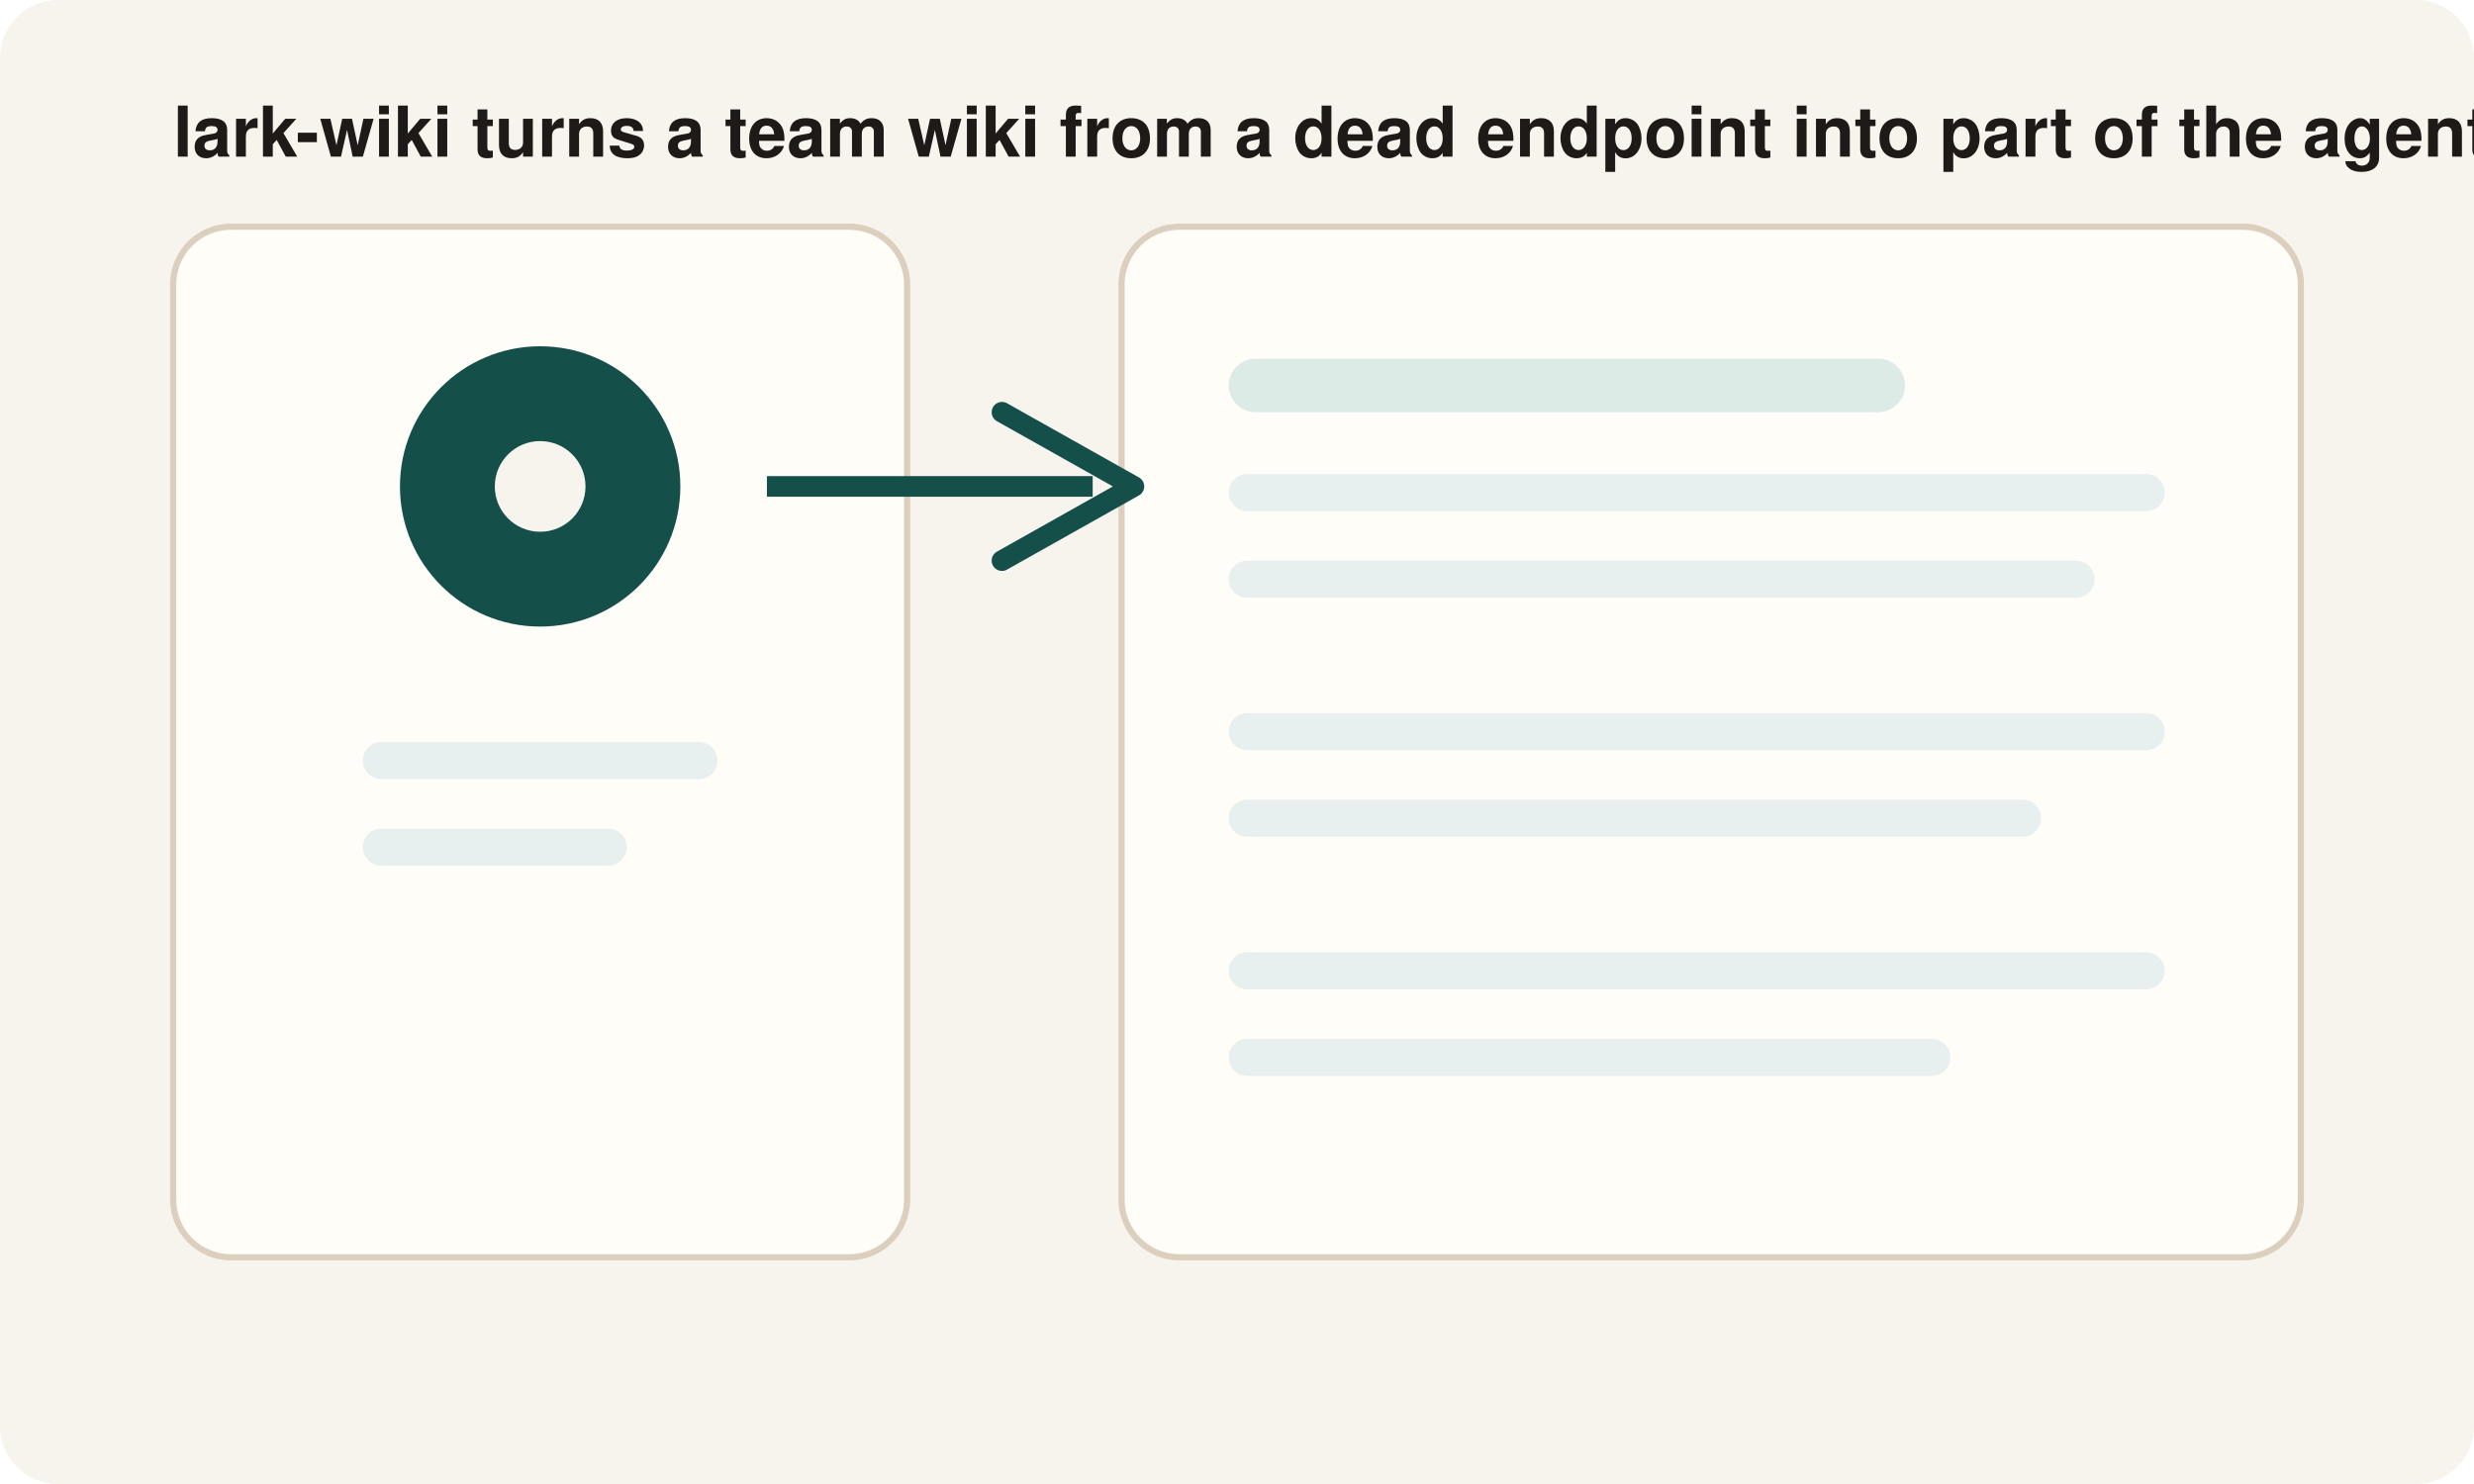
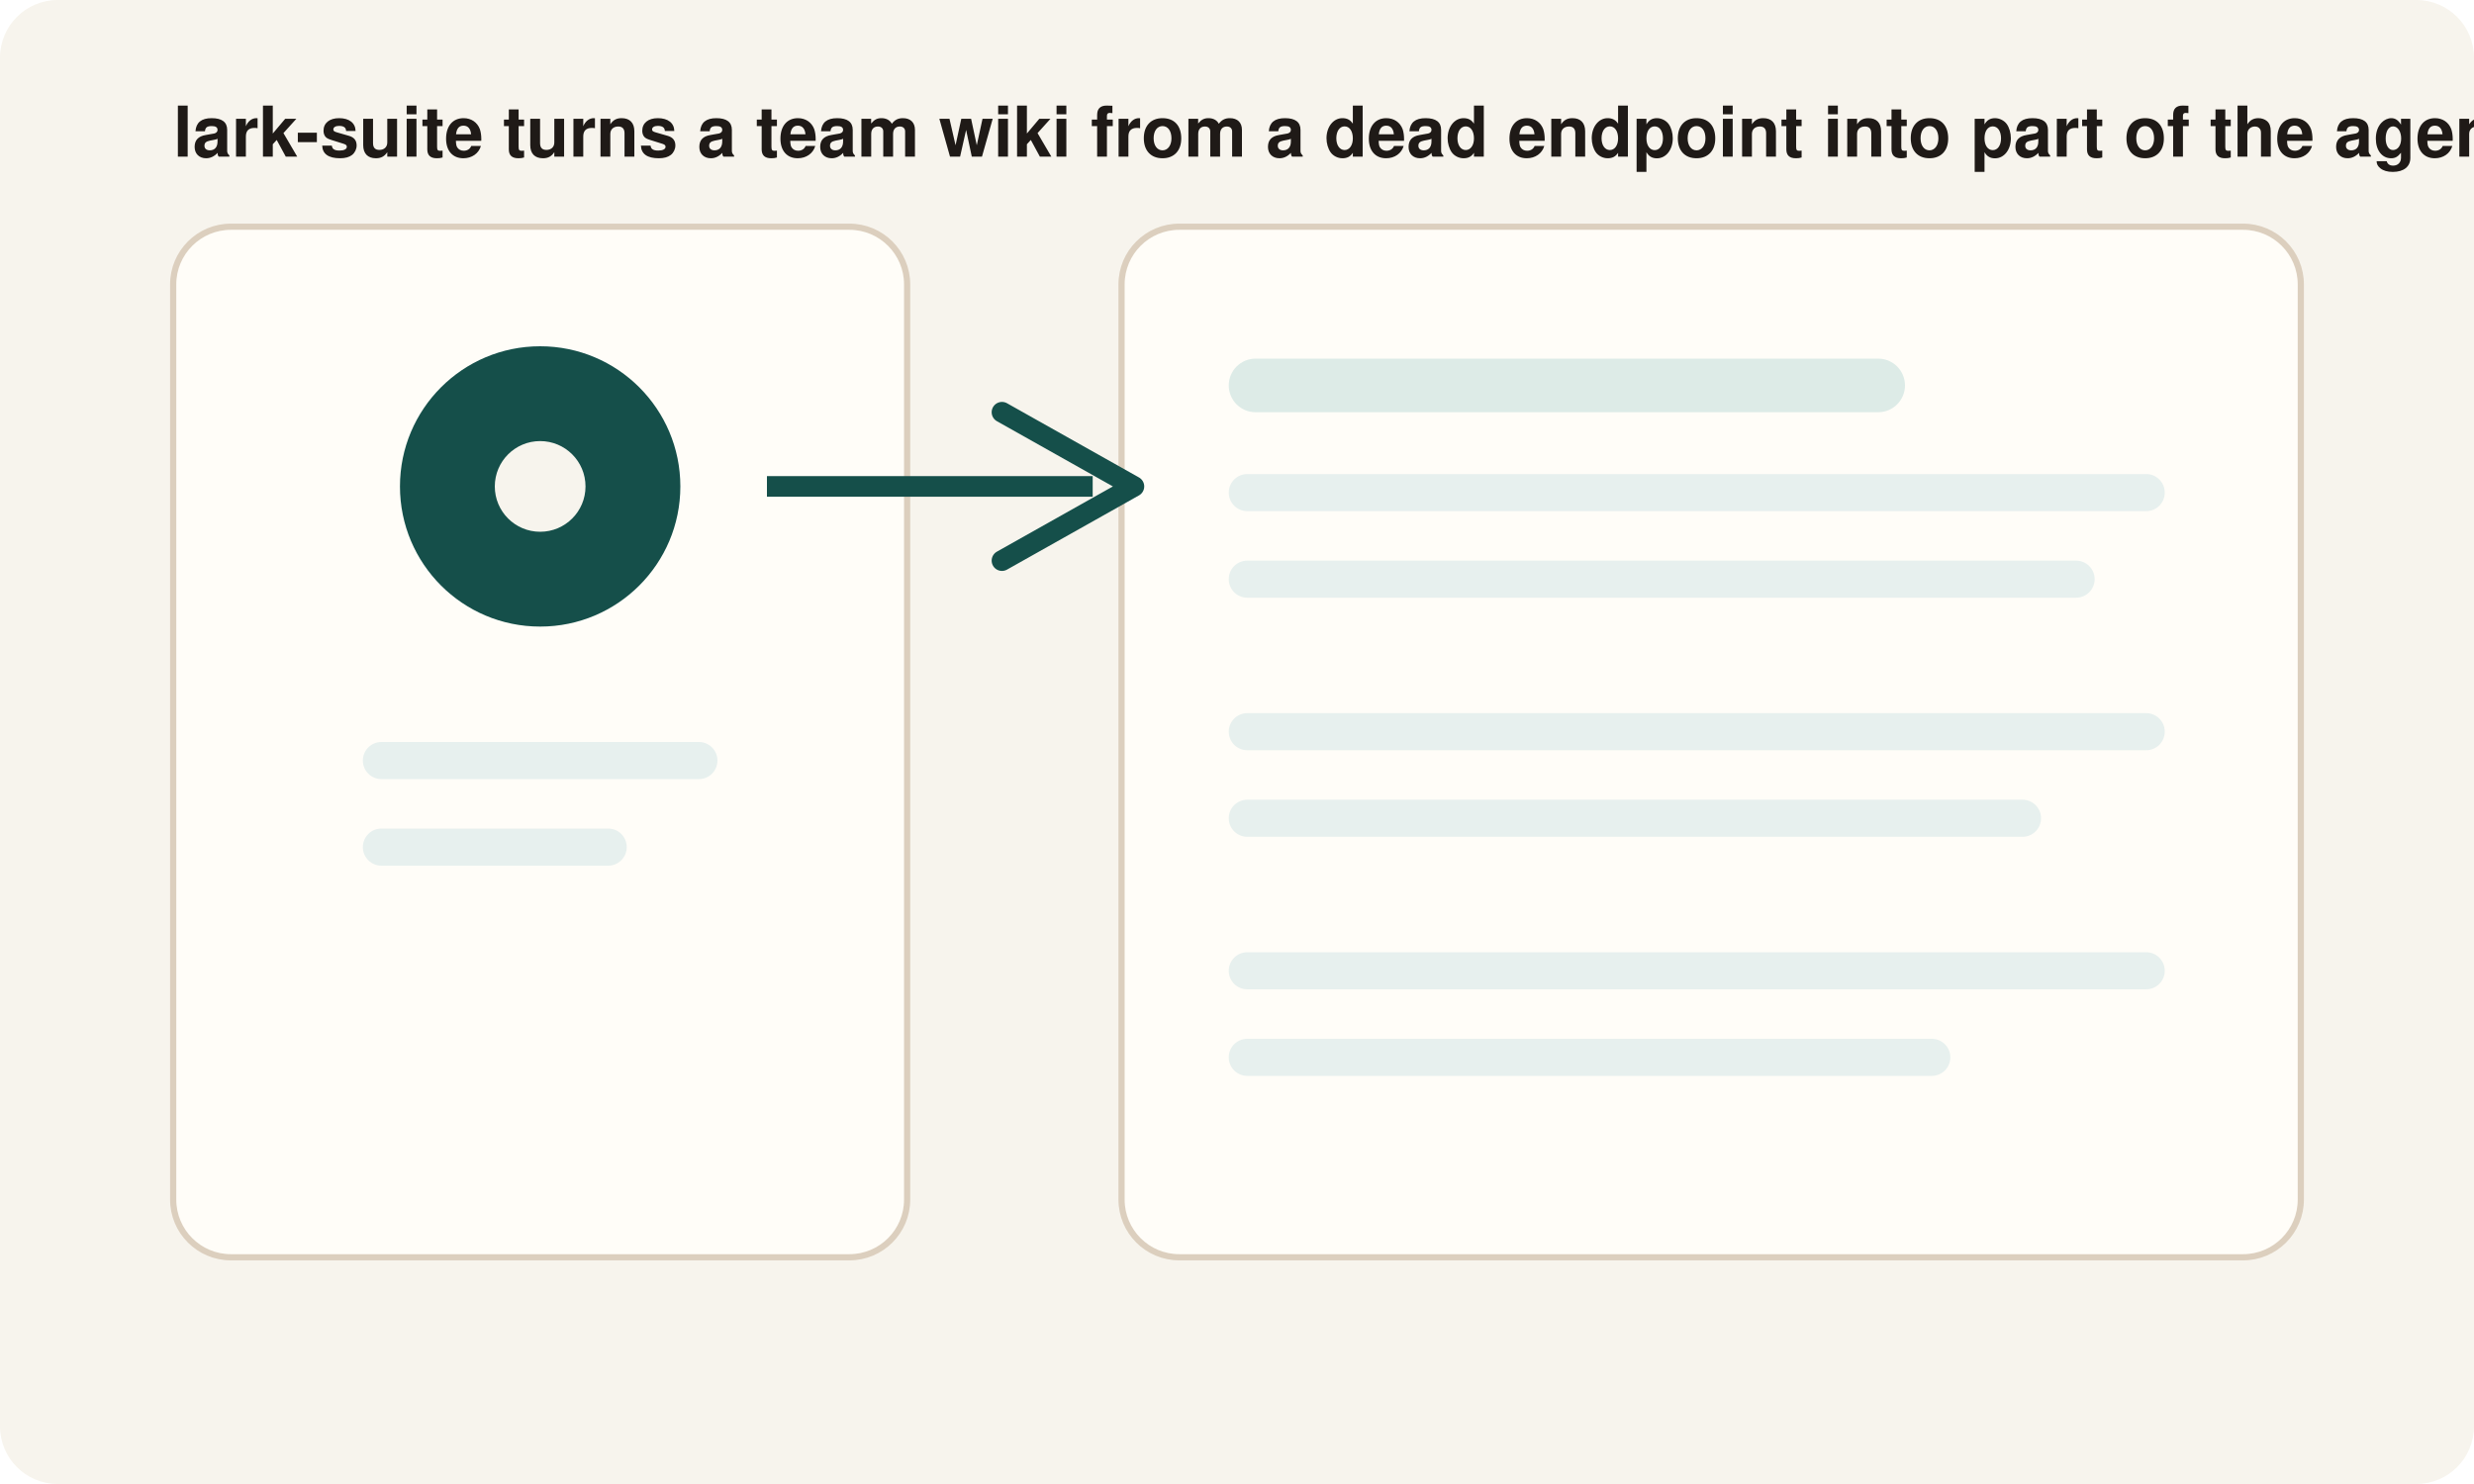
<svg xmlns="http://www.w3.org/2000/svg" width="1200" height="720" viewBox="0 0 1200 720" fill="none">
  <rect width="1200" height="720" rx="28" fill="#F7F4ED" />
  <rect x="84" y="110" width="356" height="500" rx="28" fill="#FFFDF8" stroke="#DCCFBE" stroke-width="3" />
  <rect x="544" y="110" width="572" height="500" rx="28" fill="#FFFDF8" stroke="#DCCFBE" stroke-width="3" />
  <circle cx="262" cy="236" r="68" fill="#154F4A" />
  <circle cx="262" cy="236" r="22" fill="#F7F4ED" />
  <rect x="176" y="360" width="172" height="18" rx="9" fill="#E7F0EE" />
  <rect x="176" y="402" width="128" height="18" rx="9" fill="#E7F0EE" />
  <rect x="596" y="174" width="328" height="26" rx="13" fill="#DDEBE7" />
  <rect x="596" y="230" width="454" height="18" rx="9" fill="#E7F0EE" />
  <rect x="596" y="272" width="420" height="18" rx="9" fill="#E7F0EE" />
  <rect x="596" y="346" width="454" height="18" rx="9" fill="#E7F0EE" />
  <rect x="596" y="388" width="394" height="18" rx="9" fill="#E7F0EE" />
  <rect x="596" y="462" width="454" height="18" rx="9" fill="#E7F0EE" />
  <rect x="596" y="504" width="350" height="18" rx="9" fill="#E7F0EE" />
  <path d="M372 236H530" stroke="#154F4A" stroke-width="10" />
  <path d="M486 200L550 236L486 272" stroke="#154F4A" stroke-width="10" stroke-linecap="round" stroke-linejoin="round" />
-   <text x="84" y="76" fill="#1F1A17" font-family="Helvetica, Arial, sans-serif" font-size="34" font-weight="700">lark-wiki turns a team wiki from a dead endpoint into part of the agent workflow.</text>
+   <text x="84" y="76" fill="#1F1A17" font-family="Helvetica, Arial, sans-serif" font-size="34" font-weight="700">lark-suite turns a team wiki from a dead endpoint into part of the agent workflow.</text>
</svg>
